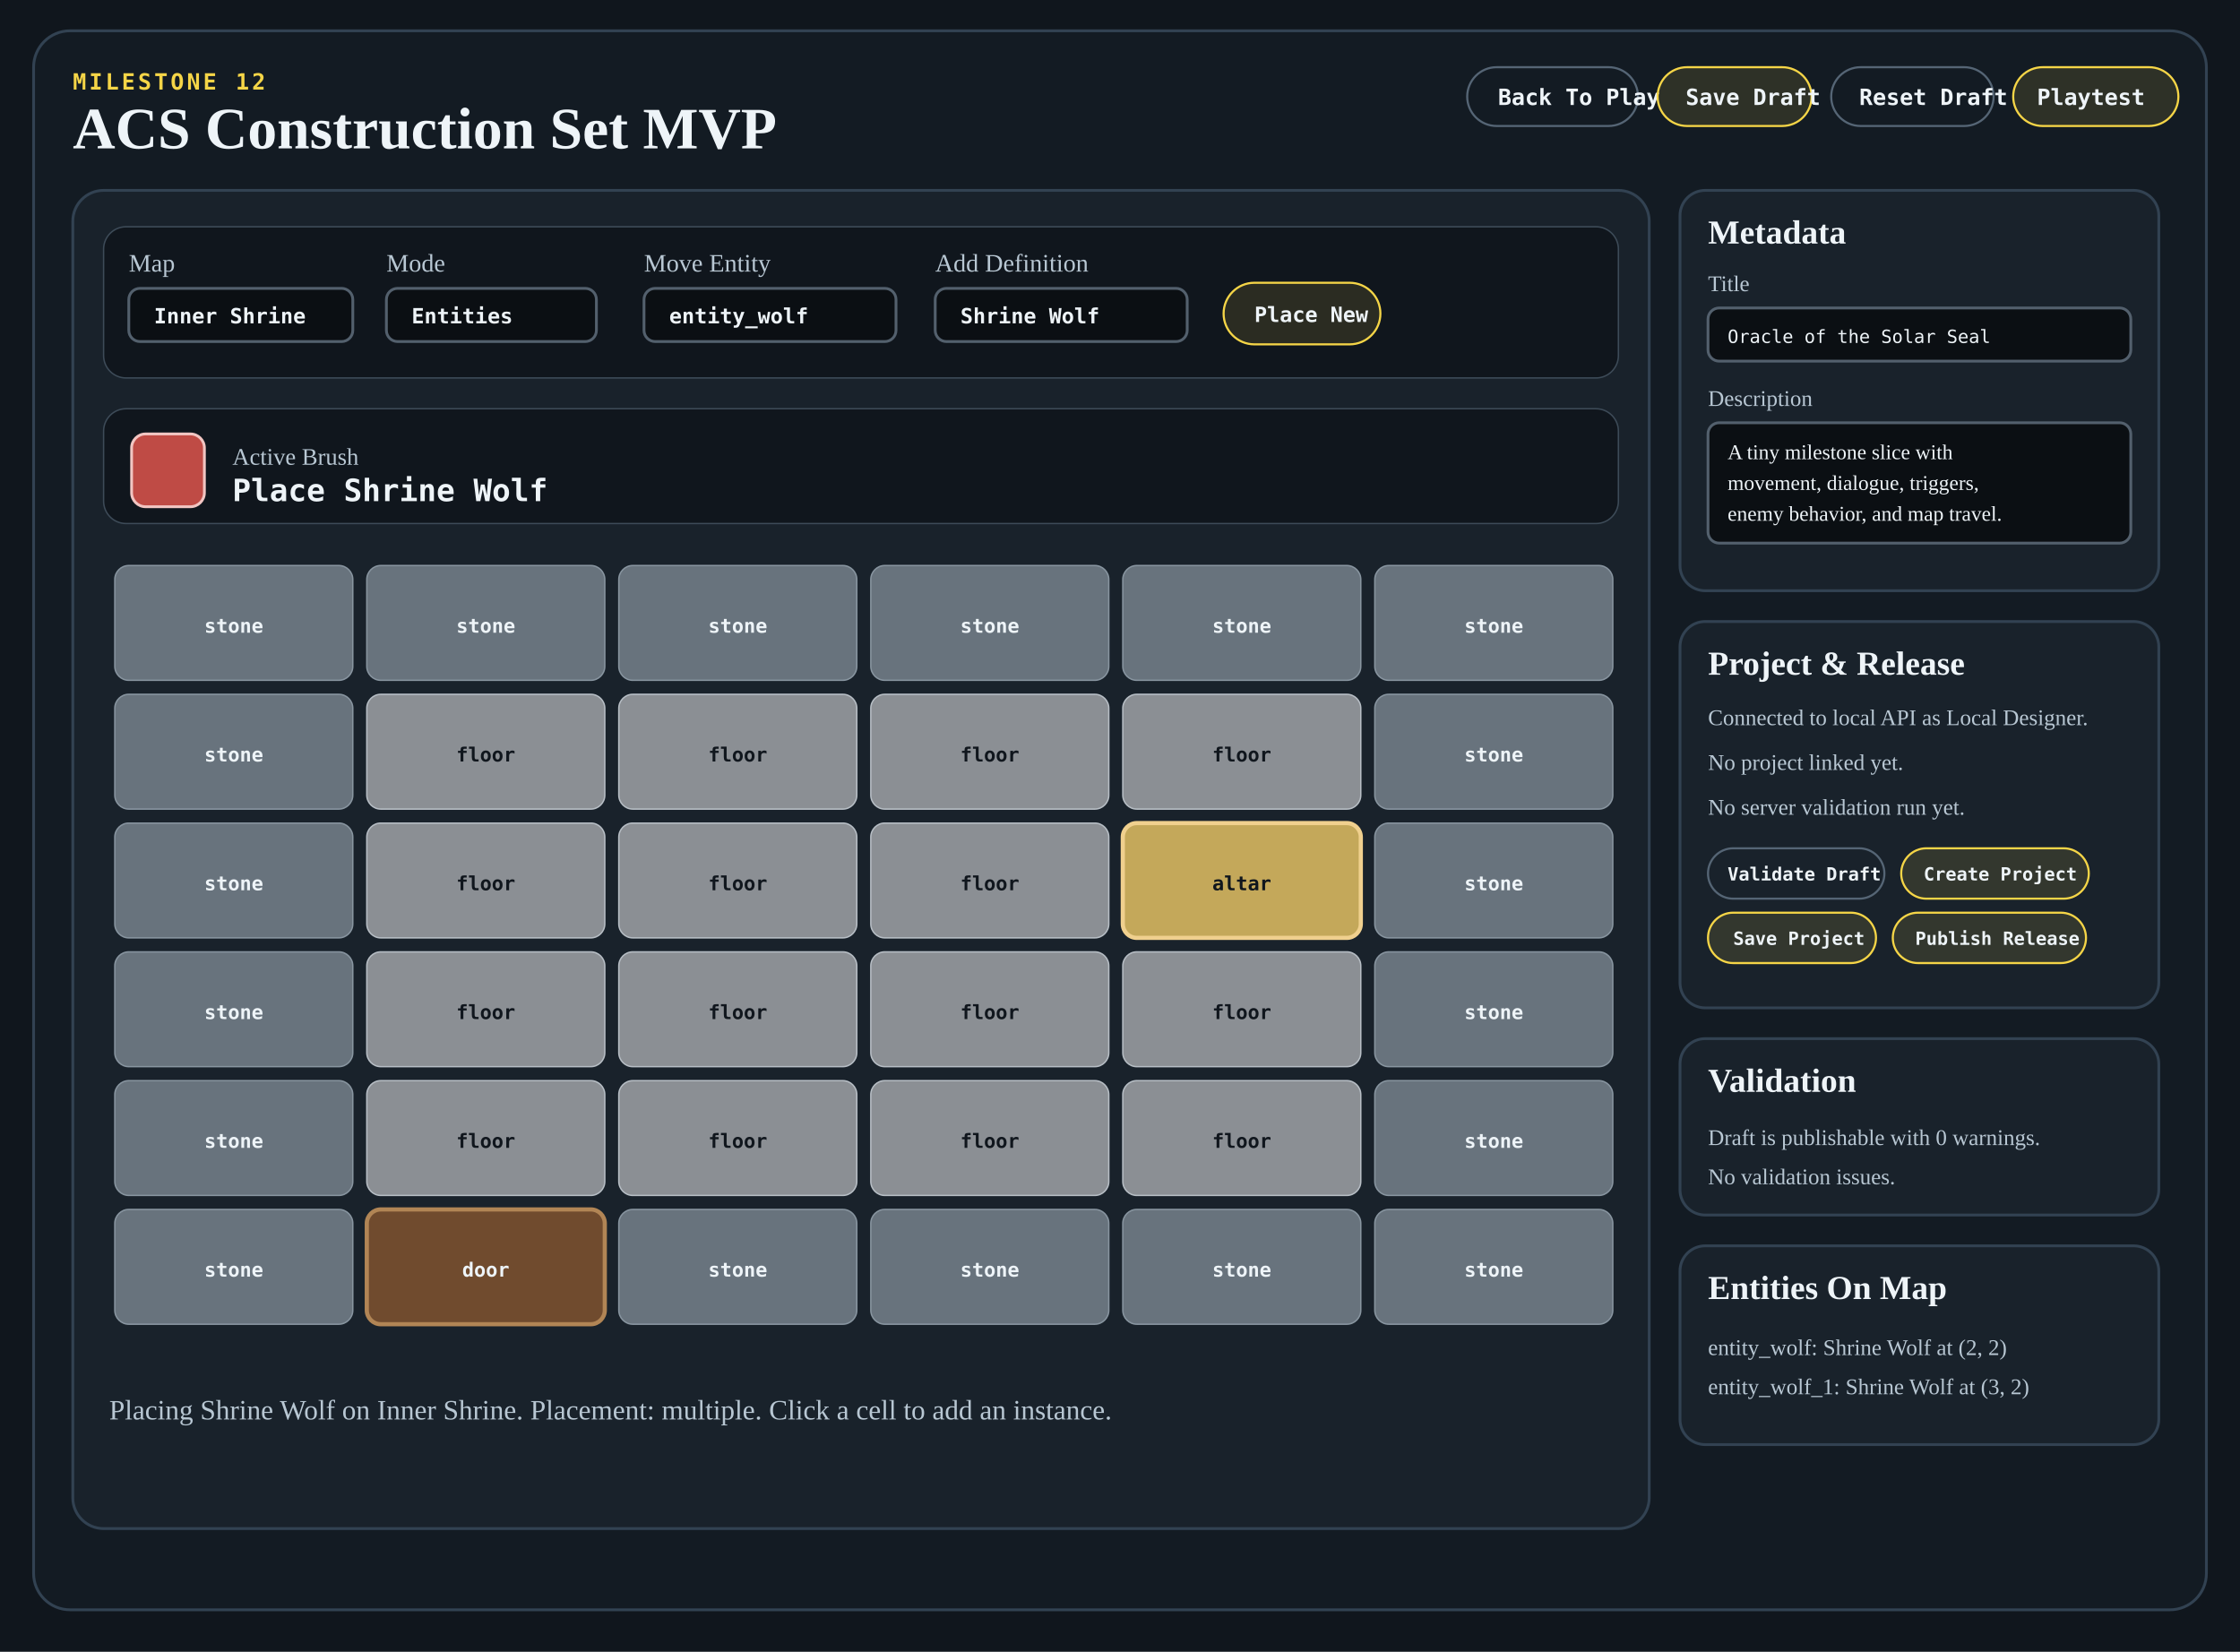
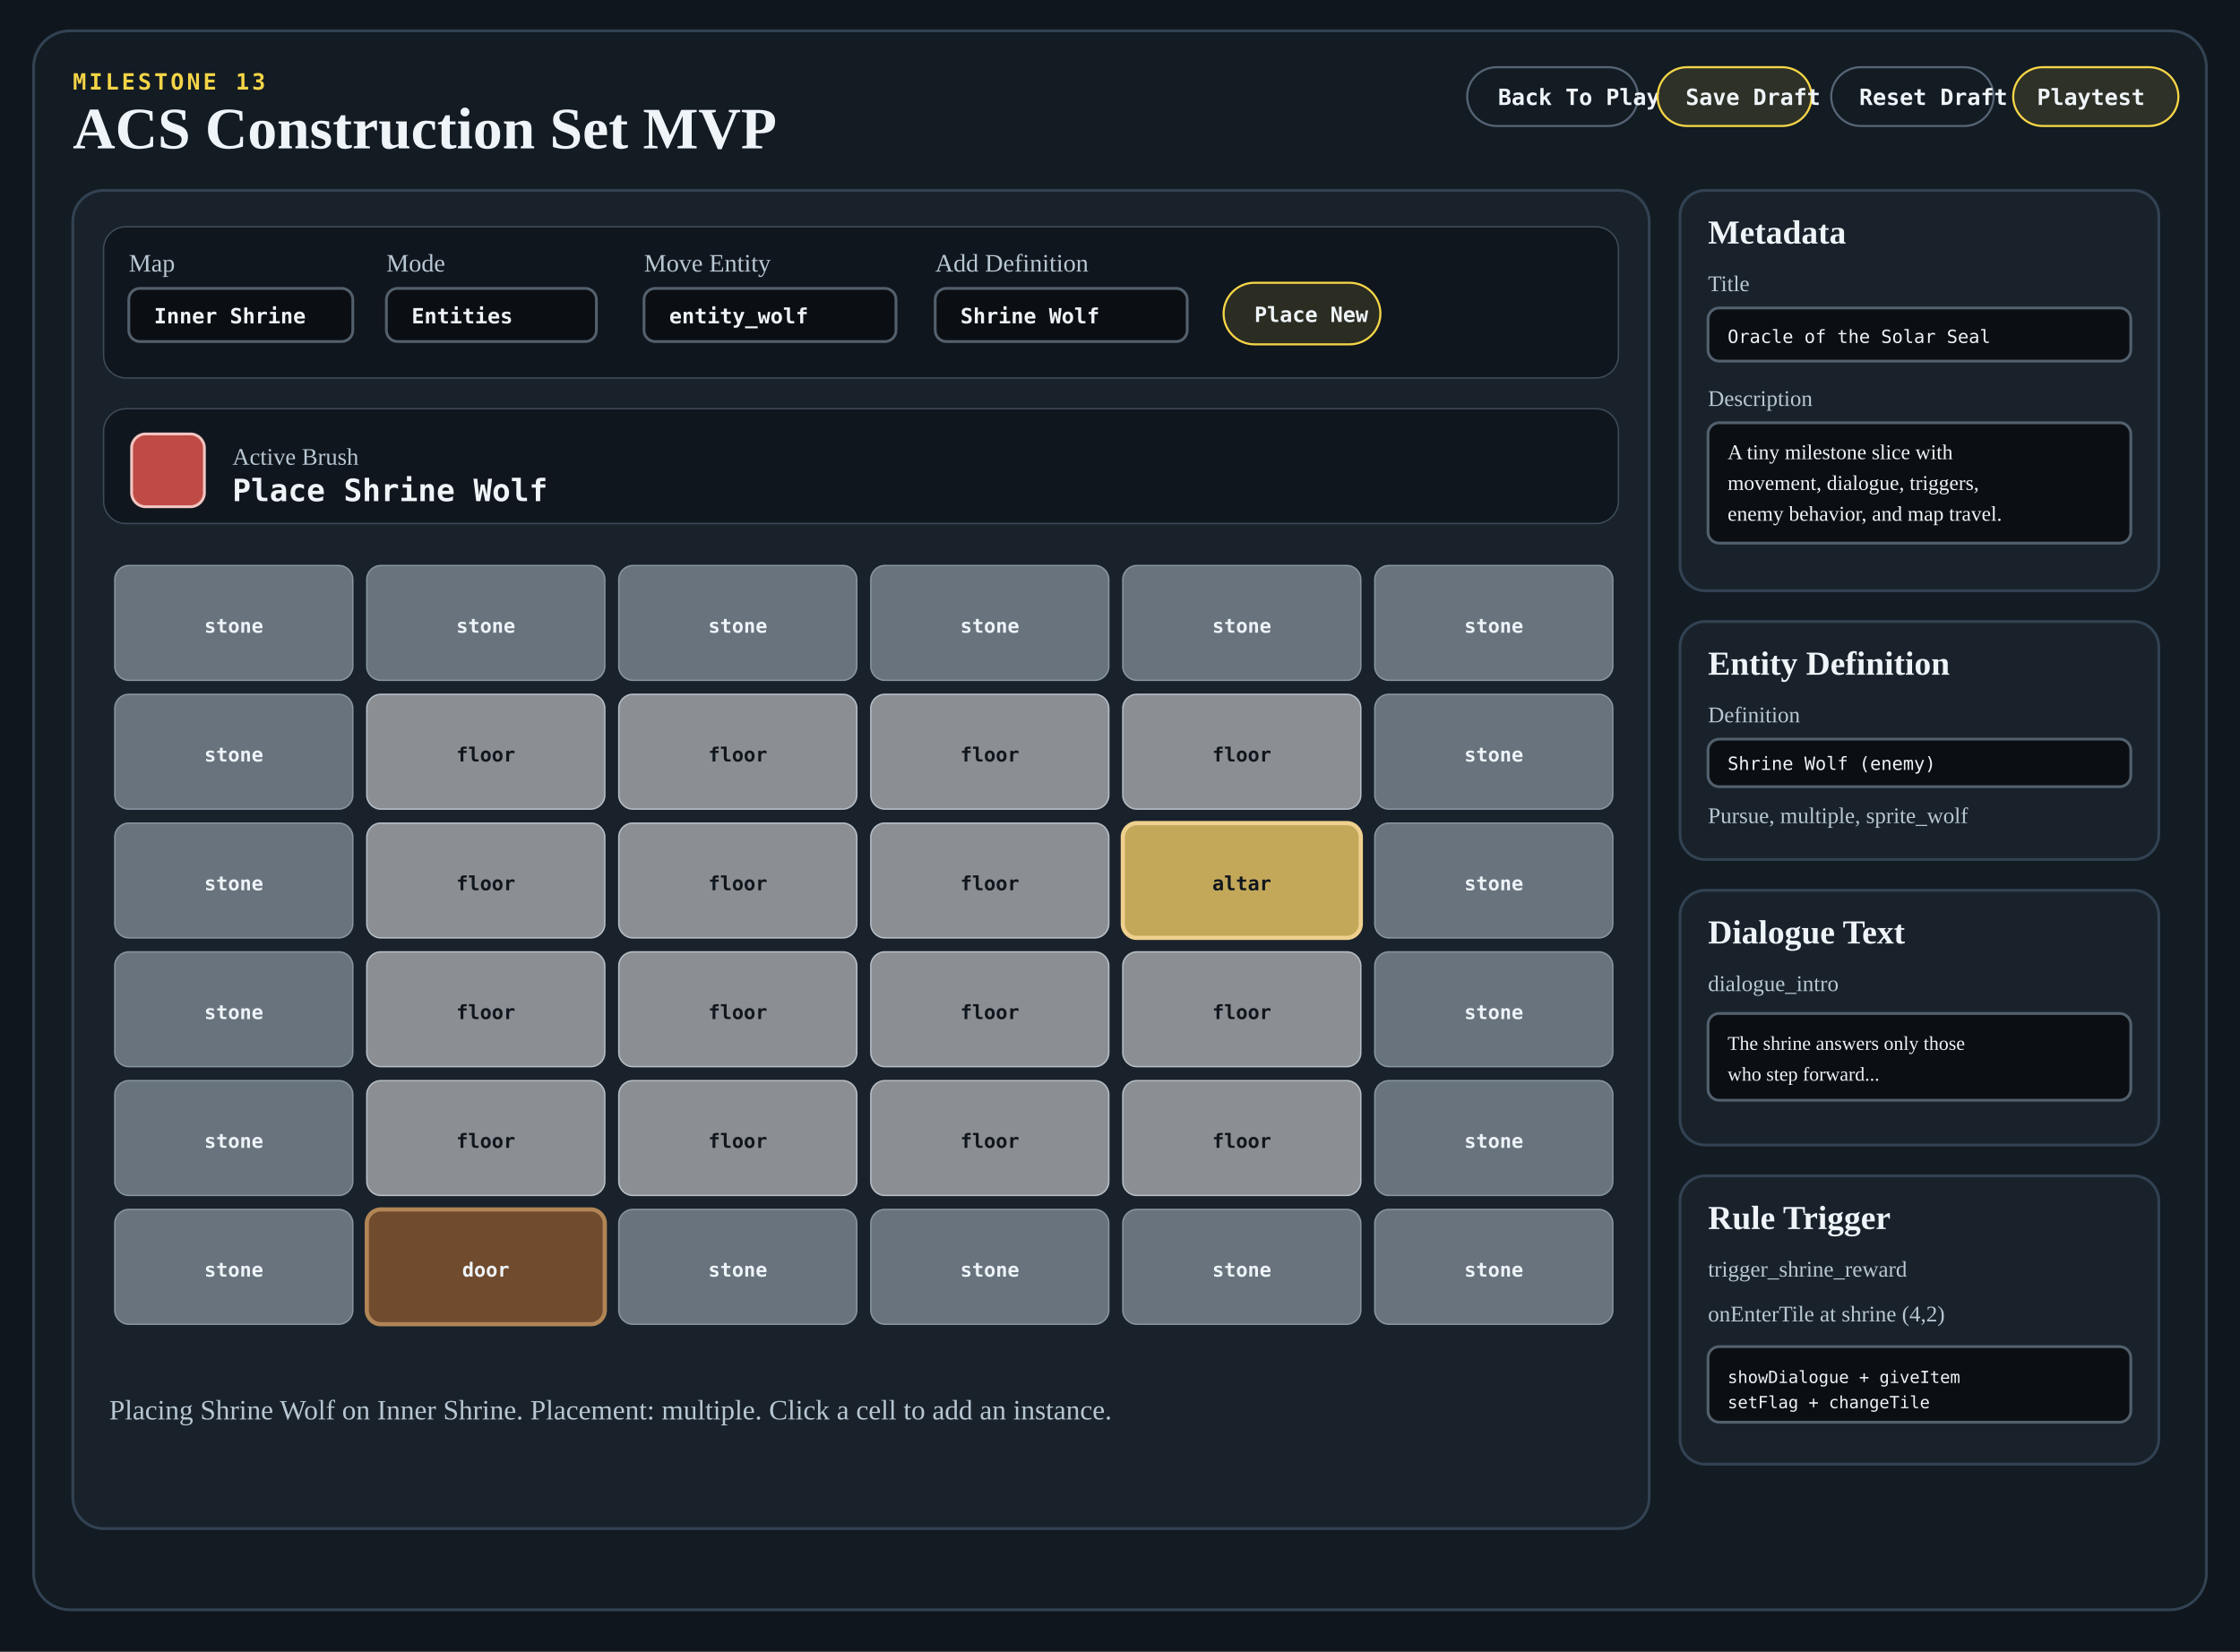
<svg xmlns="http://www.w3.org/2000/svg" width="1600" height="1180" viewBox="0 0 1600 1180">
  <defs>
    <style>
      .serif { font-family: Georgia, 'Times New Roman', serif; }
      .mono { font-family: 'Cascadia Mono', Consolas, monospace; }
      .muted { fill: #b8c7d3; }
      .text { fill: #eef4f8; }
      .gold { fill: #f5d547; }
      .panel { fill: #19222b; stroke: #324252; stroke-width: 2; }
      .field { fill: #0b0f13; stroke: #53606d; stroke-width: 2; }
      .button { fill: rgba(245,213,71,0.12); stroke: #f5d547; stroke-width: 1.5; }
      .ghost { fill: none; stroke: #556575; stroke-width: 1.5; }
    </style>
  </defs>
  <rect width="1600" height="1180" fill="#10161d" />
  <rect x="24" y="22" width="1552" height="1128" rx="26" fill="#131b23" stroke="#324252" stroke-width="2" />
-   <text x="52" y="64" class="mono gold" font-size="16" font-weight="700" letter-spacing="2">MILESTONE 12</text>
+   <text x="52" y="64" class="mono gold" font-size="16" font-weight="700" letter-spacing="2">MILESTONE 13</text>
  <text x="52" y="106" class="serif text" font-size="42" font-weight="700">ACS Construction Set MVP</text>
  <g class="mono" font-size="16" font-weight="700">
    <rect x="1048" y="48" width="122" height="42" rx="21" class="ghost" />
    <text x="1070" y="75" class="text">Back To Play</text>
    <rect x="1184" y="48" width="110" height="42" rx="21" class="button" />
    <text x="1204" y="75" class="text">Save Draft</text>
    <rect x="1308" y="48" width="116" height="42" rx="21" class="ghost" />
    <text x="1328" y="75" class="text">Reset Draft</text>
    <rect x="1438" y="48" width="118" height="42" rx="21" class="button" />
    <text x="1455" y="75" class="text">Playtest</text>
  </g>
  <rect x="52" y="136" width="1126" height="956" rx="22" class="panel" />
  <rect x="74" y="162" width="1082" height="108" rx="16" fill="#10161d" stroke="#3d4b58" />
  <g class="serif muted" font-size="18">
    <text x="92" y="194">Map</text>
    <text x="276" y="194">Mode</text>
    <text x="460" y="194">Move Entity</text>
    <text x="668" y="194">Add Definition</text>
  </g>
  <g class="mono" font-size="15" font-weight="700">
    <rect x="92" y="206" width="160" height="38" rx="8" class="field" />
    <text x="110" y="231" class="text">Inner Shrine</text>
    <rect x="276" y="206" width="150" height="38" rx="8" class="field" />
    <text x="294" y="231" class="text">Entities</text>
    <rect x="460" y="206" width="180" height="38" rx="8" class="field" />
    <text x="478" y="231" class="text">entity_wolf</text>
    <rect x="668" y="206" width="180" height="38" rx="8" class="field" />
    <text x="686" y="231" class="text">Shrine Wolf</text>
    <rect x="874" y="202" width="112" height="44" rx="22" class="button" />
    <text x="896" y="230" class="text">Place New</text>
  </g>
  <rect x="74" y="292" width="1082" height="82" rx="16" fill="#10161d" stroke="#3d4b58" />
  <rect x="94" y="310" width="52" height="52" rx="10" fill="#bf4b45" stroke="#f2c5c2" stroke-width="2" />
  <text x="166" y="332" class="serif muted" font-size="17">Active Brush</text>
  <text x="166" y="358" class="mono text" font-size="22" font-weight="700">Place Shrine Wolf</text>
  <g transform="translate(82,404)" class="mono" font-size="14" text-anchor="middle" font-weight="700">
    <g>
      <rect x="0" y="0" width="170" height="82" rx="10" fill="#68737d" stroke="#8895a0" />
      <text x="85" y="48" class="text">stone</text>
      <rect x="180" y="0" width="170" height="82" rx="10" fill="#68737d" stroke="#8895a0" />
      <text x="265" y="48" class="text">stone</text>
      <rect x="360" y="0" width="170" height="82" rx="10" fill="#68737d" stroke="#8895a0" />
      <text x="445" y="48" class="text">stone</text>
      <rect x="540" y="0" width="170" height="82" rx="10" fill="#68737d" stroke="#8895a0" />
      <text x="625" y="48" class="text">stone</text>
      <rect x="720" y="0" width="170" height="82" rx="10" fill="#68737d" stroke="#8895a0" />
      <text x="805" y="48" class="text">stone</text>
      <rect x="900" y="0" width="170" height="82" rx="10" fill="#68737d" stroke="#8895a0" />
      <text x="985" y="48" class="text">stone</text>
    </g>
    <g transform="translate(0,92)">
      <rect x="0" y="0" width="170" height="82" rx="10" fill="#68737d" stroke="#8895a0" />
      <text x="85" y="48" class="text">stone</text>
      <rect x="180" y="0" width="170" height="82" rx="10" fill="#8b8f94" stroke="#b7bec5" />
      <text x="265" y="48" fill="#10161d">floor</text>
      <rect x="360" y="0" width="170" height="82" rx="10" fill="#8b8f94" stroke="#b7bec5" />
      <text x="445" y="48" fill="#10161d">floor</text>
      <rect x="540" y="0" width="170" height="82" rx="10" fill="#8b8f94" stroke="#b7bec5" />
      <text x="625" y="48" fill="#10161d">floor</text>
      <rect x="720" y="0" width="170" height="82" rx="10" fill="#8b8f94" stroke="#b7bec5" />
      <text x="805" y="48" fill="#10161d">floor</text>
      <rect x="900" y="0" width="170" height="82" rx="10" fill="#68737d" stroke="#8895a0" />
      <text x="985" y="48" class="text">stone</text>
    </g>
    <g transform="translate(0,184)">
      <rect x="0" y="0" width="170" height="82" rx="10" fill="#68737d" stroke="#8895a0" />
      <text x="85" y="48" class="text">stone</text>
      <rect x="180" y="0" width="170" height="82" rx="10" fill="#8b8f94" stroke="#b7bec5" />
      <text x="265" y="48" fill="#10161d">floor</text>
      <rect x="360" y="0" width="170" height="82" rx="10" fill="#8b8f94" stroke="#b7bec5" />
      <text x="445" y="48" fill="#10161d">floor</text>
      <rect x="540" y="0" width="170" height="82" rx="10" fill="#8b8f94" stroke="#b7bec5" />
      <text x="625" y="48" fill="#10161d">floor</text>
      <rect x="720" y="0" width="170" height="82" rx="10" fill="#c4a85a" stroke="#f0d08e" stroke-width="3" />
      <text x="805" y="48" fill="#10161d">altar</text>
      <rect x="900" y="0" width="170" height="82" rx="10" fill="#68737d" stroke="#8895a0" />
      <text x="985" y="48" class="text">stone</text>
    </g>
    <g transform="translate(0,276)">
      <rect x="0" y="0" width="170" height="82" rx="10" fill="#68737d" stroke="#8895a0" />
      <text x="85" y="48" class="text">stone</text>
      <rect x="180" y="0" width="170" height="82" rx="10" fill="#8b8f94" stroke="#b7bec5" />
      <text x="265" y="48" fill="#10161d">floor</text>
      <rect x="360" y="0" width="170" height="82" rx="10" fill="#8b8f94" stroke="#b7bec5" />
      <text x="445" y="48" fill="#10161d">floor</text>
      <rect x="540" y="0" width="170" height="82" rx="10" fill="#8b8f94" stroke="#b7bec5" />
      <text x="625" y="48" fill="#10161d">floor</text>
      <rect x="720" y="0" width="170" height="82" rx="10" fill="#8b8f94" stroke="#b7bec5" />
      <text x="805" y="48" fill="#10161d">floor</text>
      <rect x="900" y="0" width="170" height="82" rx="10" fill="#68737d" stroke="#8895a0" />
      <text x="985" y="48" class="text">stone</text>
    </g>
    <g transform="translate(0,368)">
      <rect x="0" y="0" width="170" height="82" rx="10" fill="#68737d" stroke="#8895a0" />
      <text x="85" y="48" class="text">stone</text>
      <rect x="180" y="0" width="170" height="82" rx="10" fill="#8b8f94" stroke="#b7bec5" />
      <text x="265" y="48" fill="#10161d">floor</text>
      <rect x="360" y="0" width="170" height="82" rx="10" fill="#8b8f94" stroke="#b7bec5" />
      <text x="445" y="48" fill="#10161d">floor</text>
      <rect x="540" y="0" width="170" height="82" rx="10" fill="#8b8f94" stroke="#b7bec5" />
      <text x="625" y="48" fill="#10161d">floor</text>
      <rect x="720" y="0" width="170" height="82" rx="10" fill="#8b8f94" stroke="#b7bec5" />
      <text x="805" y="48" fill="#10161d">floor</text>
      <rect x="900" y="0" width="170" height="82" rx="10" fill="#68737d" stroke="#8895a0" />
      <text x="985" y="48" class="text">stone</text>
    </g>
    <g transform="translate(0,460)">
      <rect x="0" y="0" width="170" height="82" rx="10" fill="#68737d" stroke="#8895a0" />
      <text x="85" y="48" class="text">stone</text>
      <rect x="180" y="0" width="170" height="82" rx="10" fill="#704b2e" stroke="#b18555" stroke-width="3" />
      <text x="265" y="48" class="text">door</text>
      <rect x="360" y="0" width="170" height="82" rx="10" fill="#68737d" stroke="#8895a0" />
      <text x="445" y="48" class="text">stone</text>
      <rect x="540" y="0" width="170" height="82" rx="10" fill="#68737d" stroke="#8895a0" />
      <text x="625" y="48" class="text">stone</text>
      <rect x="720" y="0" width="170" height="82" rx="10" fill="#68737d" stroke="#8895a0" />
      <text x="805" y="48" class="text">stone</text>
      <rect x="900" y="0" width="170" height="82" rx="10" fill="#68737d" stroke="#8895a0" />
      <text x="985" y="48" class="text">stone</text>
    </g>
  </g>
  <text x="78" y="1014" class="serif muted" font-size="20">Placing Shrine Wolf on Inner Shrine. Placement: multiple. Click a cell to add an instance.</text>
  <g transform="translate(1200,136)">
    <rect x="0" y="0" width="342" height="286" rx="18" class="panel" />
    <text x="20" y="38" class="serif text" font-size="24" font-weight="700">Metadata</text>
    <text x="20" y="72" class="serif muted" font-size="16">Title</text>
    <rect x="20" y="84" width="302" height="38" rx="8" class="field" />
    <text x="34" y="109" class="mono text" font-size="13">Oracle of the Solar Seal</text>
    <text x="20" y="154" class="serif muted" font-size="16">Description</text>
    <rect x="20" y="166" width="302" height="86" rx="8" class="field" />
    <text x="34" y="192" class="serif text" font-size="15">A tiny milestone slice with</text>
    <text x="34" y="214" class="serif text" font-size="15">movement, dialogue, triggers,</text>
    <text x="34" y="236" class="serif text" font-size="15">enemy behavior, and map travel.</text>
  </g>
  <g transform="translate(1200,444)">
-     <rect x="0" y="0" width="342" height="276" rx="18" class="panel" />
-     <text x="20" y="38" class="serif text" font-size="24" font-weight="700">Project &amp; Release</text>
-     <text x="20" y="74" class="serif muted" font-size="16">Connected to local API as Local Designer.</text>
-     <text x="20" y="106" class="serif muted" font-size="16">No project linked yet.</text>
-     <text x="20" y="138" class="serif muted" font-size="16">No server validation run yet.</text>
-     <g class="mono" font-size="13" font-weight="700">
-       <rect x="20" y="162" width="126" height="36" rx="18" class="ghost" />
-       <text x="34" y="185" class="text">Validate Draft</text>
-       <rect x="158" y="162" width="134" height="36" rx="18" class="button" />
-       <text x="174" y="185" class="text">Create Project</text>
-       <rect x="20" y="208" width="120" height="36" rx="18" class="button" />
-       <text x="38" y="231" class="text">Save Project</text>
-       <rect x="152" y="208" width="138" height="36" rx="18" class="button" />
-       <text x="168" y="231" class="text">Publish Release</text>
-     </g>
+     <rect x="0" y="0" width="342" height="170" rx="18" class="panel" />
+     <text x="20" y="38" class="serif text" font-size="24" font-weight="700">Entity Definition</text>
+     <text x="20" y="72" class="serif muted" font-size="16">Definition</text>
+     <rect x="20" y="84" width="302" height="34" rx="8" class="field" />
+     <text x="34" y="106" class="mono text" font-size="13">Shrine Wolf (enemy)</text>
+     <text x="20" y="144" class="serif muted" font-size="16">Pursue, multiple, sprite_wolf</text>
  </g>
-   <g transform="translate(1200,742)">
-     <rect x="0" y="0" width="342" height="126" rx="18" class="panel" />
-     <text x="20" y="38" class="serif text" font-size="24" font-weight="700">Validation</text>
-     <text x="20" y="76" class="serif muted" font-size="16">Draft is publishable with 0 warnings.</text>
-     <text x="20" y="104" class="serif muted" font-size="16">No validation issues.</text>
+   <g transform="translate(1200,636)">
+     <rect x="0" y="0" width="342" height="182" rx="18" class="panel" />
+     <text x="20" y="38" class="serif text" font-size="24" font-weight="700">Dialogue Text</text>
+     <text x="20" y="72" class="serif muted" font-size="16">dialogue_intro</text>
+     <rect x="20" y="88" width="302" height="62" rx="8" class="field" />
+     <text x="34" y="114" class="serif text" font-size="14">The shrine answers only those</text>
+     <text x="34" y="136" class="serif text" font-size="14">who step forward...</text>
  </g>
-   <g transform="translate(1200,890)">
-     <rect x="0" y="0" width="342" height="142" rx="18" class="panel" />
-     <text x="20" y="38" class="serif text" font-size="24" font-weight="700">Entities On Map</text>
-     <text x="20" y="78" class="serif muted" font-size="16">entity_wolf: Shrine Wolf at (2, 2)</text>
-     <text x="20" y="106" class="serif muted" font-size="16">entity_wolf_1: Shrine Wolf at (3, 2)</text>
+   <g transform="translate(1200,840)">
+     <rect x="0" y="0" width="342" height="206" rx="18" class="panel" />
+     <text x="20" y="38" class="serif text" font-size="24" font-weight="700">Rule Trigger</text>
+     <text x="20" y="72" class="serif muted" font-size="16">trigger_shrine_reward</text>
+     <text x="20" y="104" class="serif muted" font-size="16">onEnterTile at shrine (4,2)</text>
+     <rect x="20" y="122" width="302" height="54" rx="8" class="field" />
+     <text x="34" y="148" class="mono text" font-size="12">showDialogue + giveItem</text>
+     <text x="34" y="166" class="mono text" font-size="12">setFlag + changeTile</text>
  </g>
</svg>
